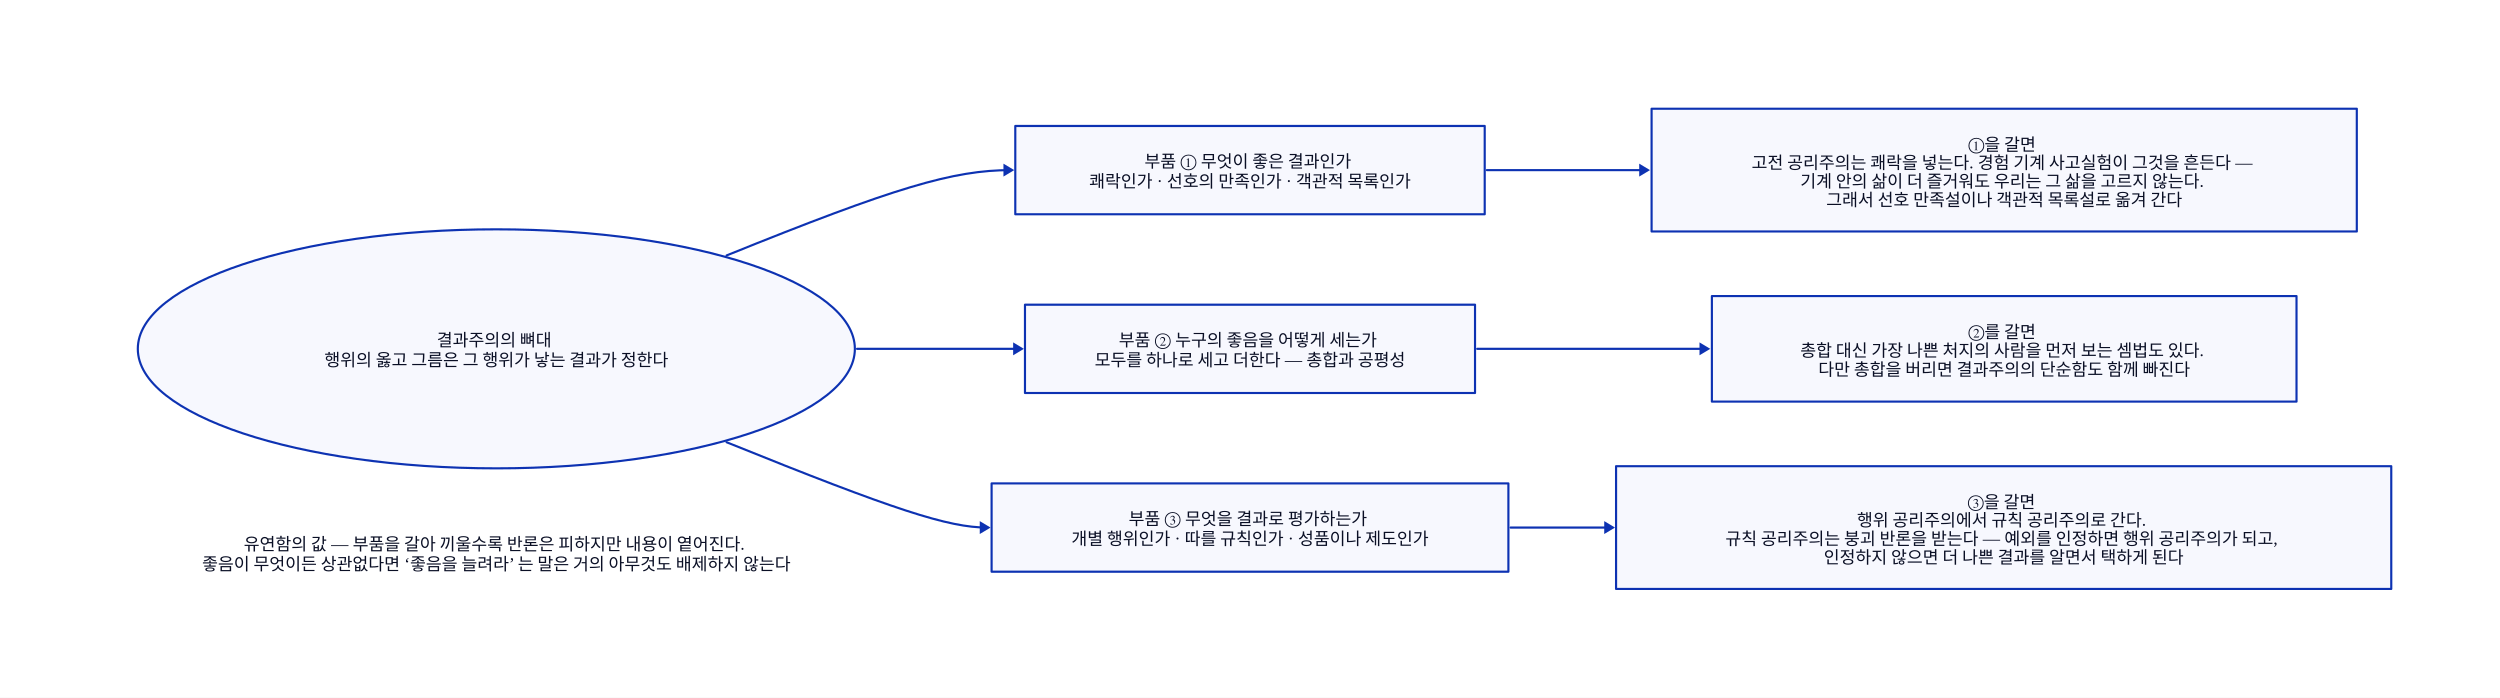
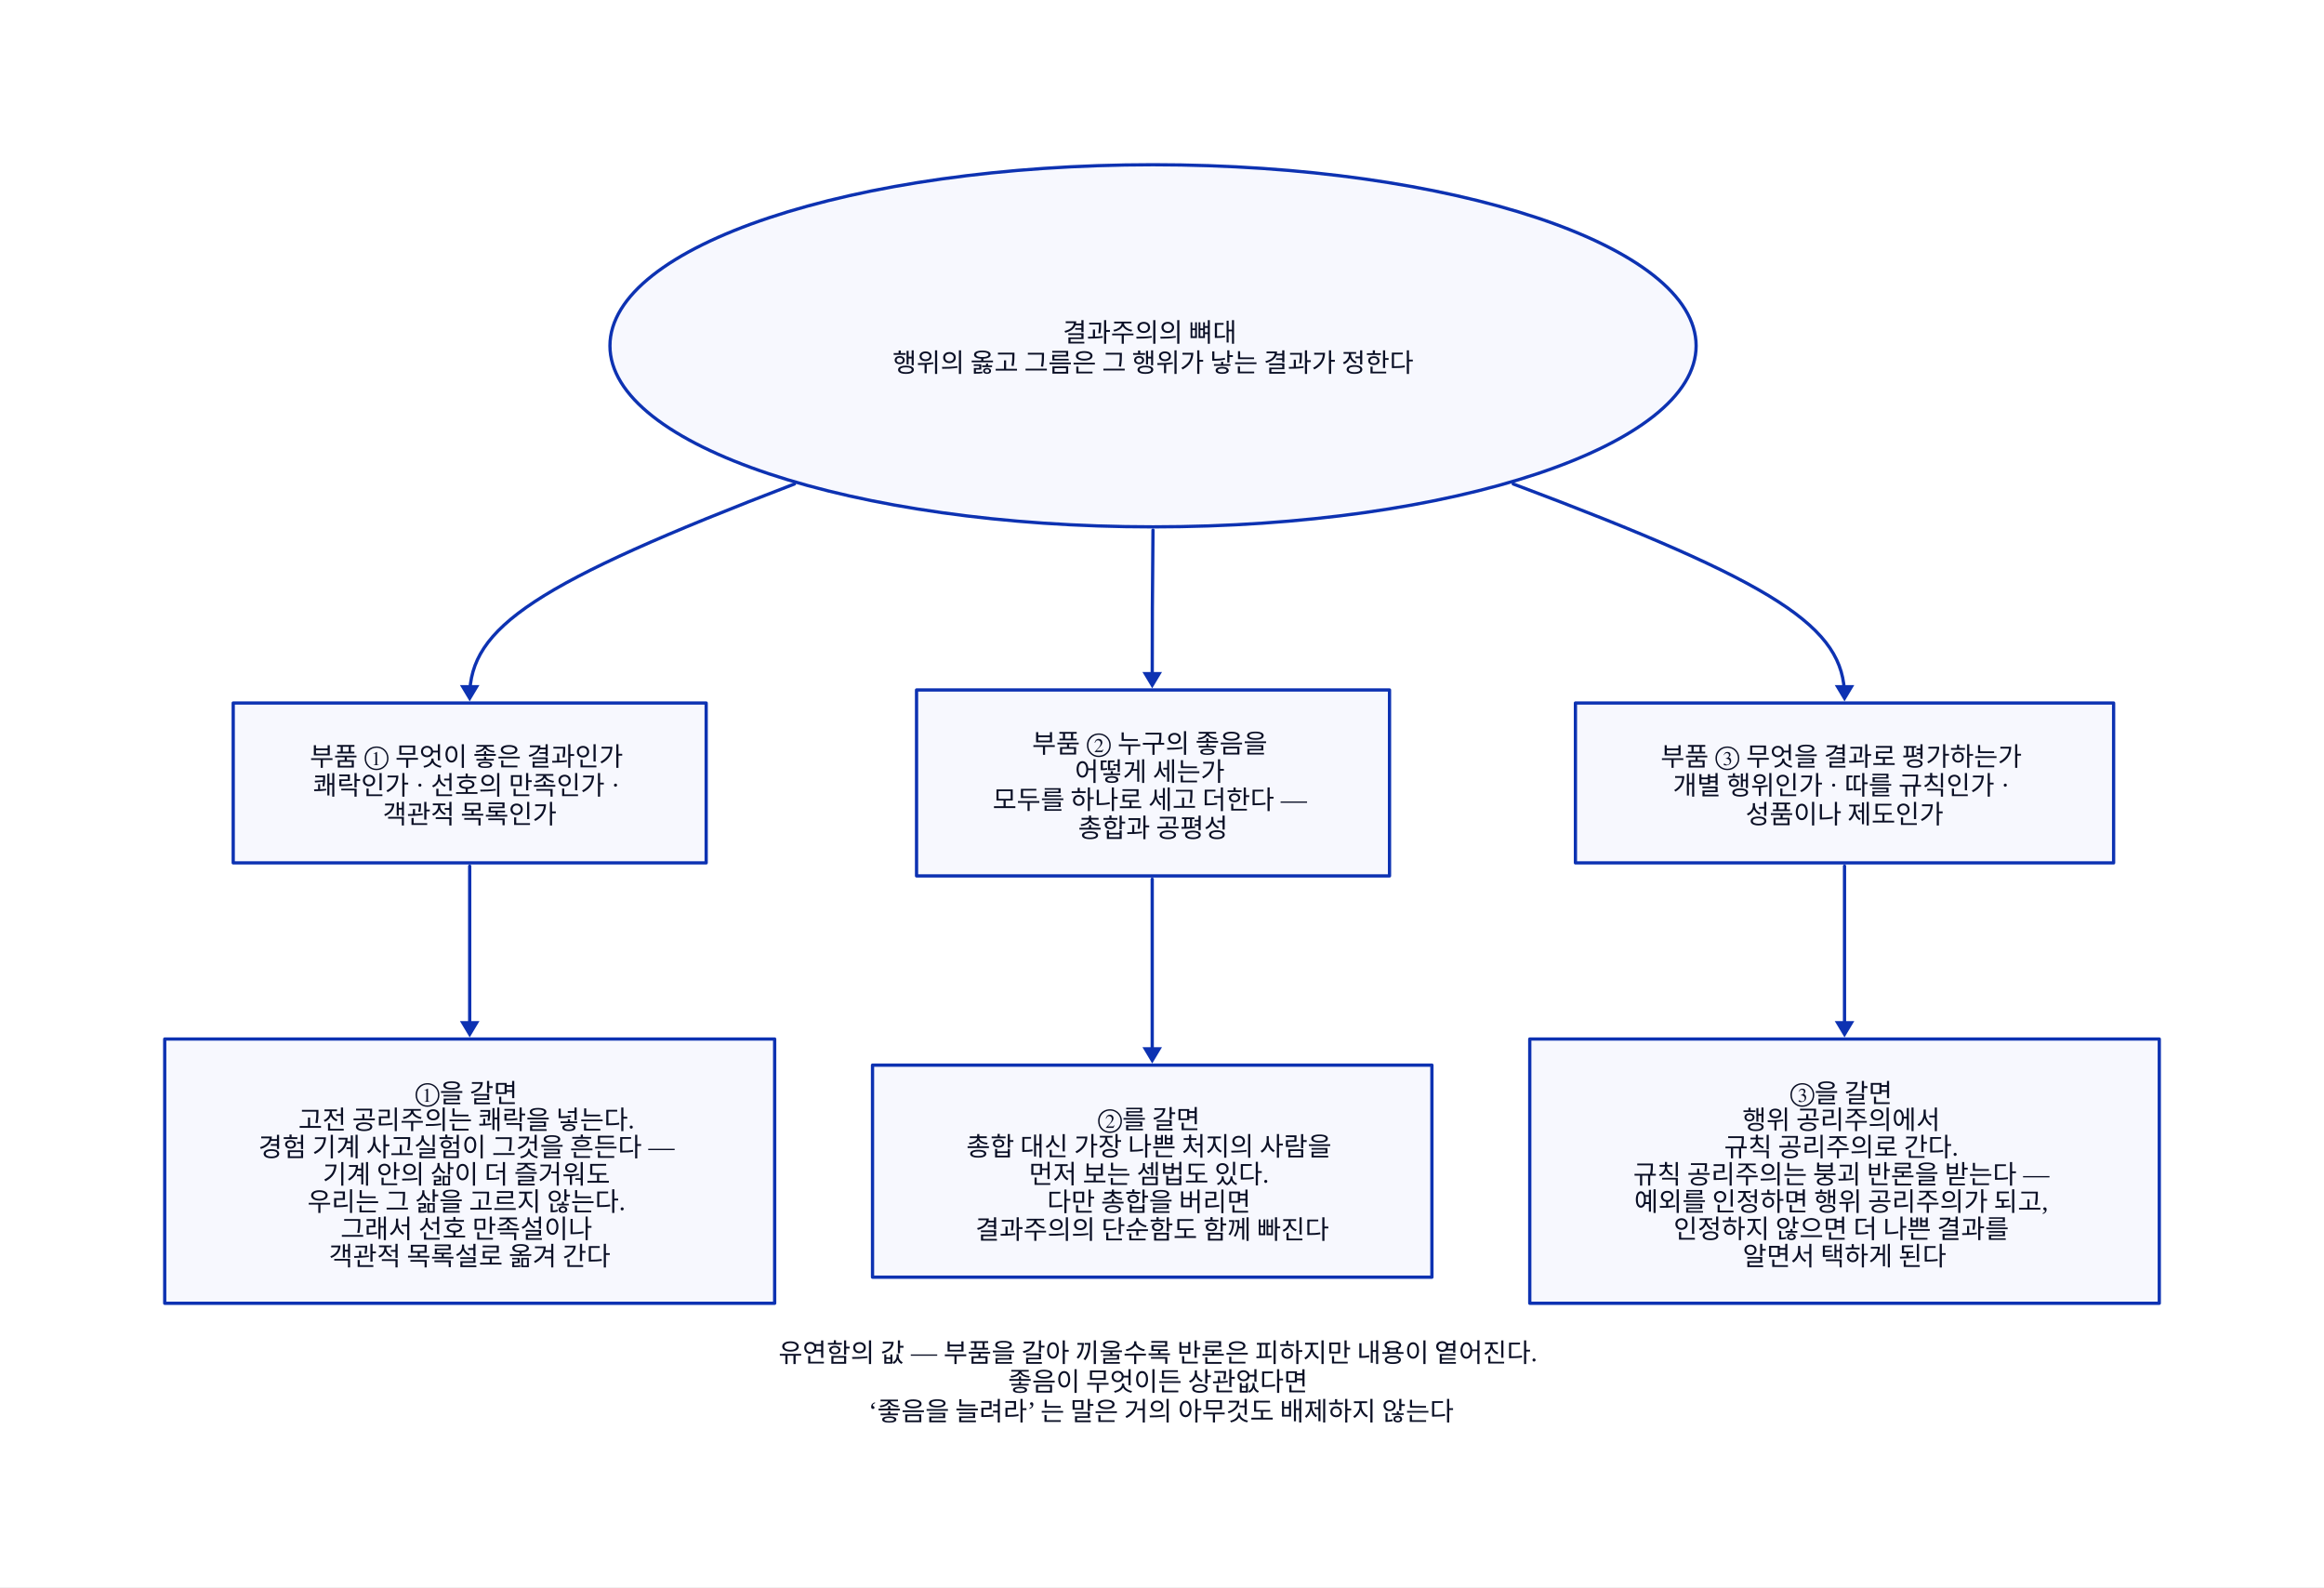
- <svg xmlns="http://www.w3.org/2000/svg" width="2322" height="648" class="d2-4003833623 d2-svg" viewBox="-101 -101 2322 648">
-   <rect width="2322" height="648" x="-101" y="-101" rx="0" style="fill:#fff" />
-   <style>.connection,.shape{stroke-linejoin:round}.shape{shape-rendering:geometricPrecision}.connection{stroke-linecap:round}.d2-4003833623 .fill-N1{fill:#0a0f25}.d2-4003833623 .fill-B6{fill:#f7f8fe}.d2-4003833623 .stroke-B1{stroke:#0d32b2}.s0{stroke-width:2}.s1{text-anchor:middle;font-size:16px}</style>
+ <svg xmlns="http://www.w3.org/2000/svg" width="1425" height="973" class="d2-3558564799 d2-svg" viewBox="-101 -101 1425 973">
+   <rect width="1425" height="973" x="-101" y="-101" rx="0" style="fill:#fff" />
+   <style>.connection,.shape{stroke-linejoin:round}.shape{shape-rendering:geometricPrecision}.connection{stroke-linecap:round}.d2-3558564799 .fill-N1{fill:#0a0f25}.d2-3558564799 .fill-B6{fill:#f7f8fe}.d2-3558564799 .stroke-B1{stroke:#0d32b2}.s0{stroke-width:2}.s1{text-anchor:middle;font-size:16px}</style>
  <g>
    <g class="shape">
-       <ellipse cx="360" cy="223" class="shape stroke-B1 fill-B6 s0" rx="333" ry="111" />
+       <ellipse cx="606" cy="111" class="shape stroke-B1 fill-B6 s0" rx="333" ry="111" />
    </g>
-     <text x="360" y="220.5" class="text-bold fill-N1 s1">
-       <tspan x="360" dy="0">결과주의의 뼈대</tspan>
-       <tspan x="360" dy="18.5">행위의 옳고 그름은 그 행위가 낳는 결과가 정한다</tspan>
+     <text x="606" y="108.5" class="text-bold fill-N1 s1">
+       <tspan x="606" dy="0">결과주의의 뼈대</tspan>
+       <tspan x="606" dy="18.5">행위의 옳고 그름은 그 행위가 낳는 결과가 정한다</tspan>
    </text>
  </g>
  <g>
    <g class="shape">
-       <path d="M842 16h436v82H842z" class="stroke-B1 fill-B6 s0" />
+       <path d="M42 330h290v98H42z" class="stroke-B1 fill-B6 s0" />
    </g>
-     <text x="1060" y="54.5" class="text-bold fill-N1 s1">
-       <tspan x="1060" dy="0">부품 ① 무엇이 좋은 결과인가</tspan>
-       <tspan x="1060" dy="18.5">쾌락인가 · 선호의 만족인가 · 객관적 목록인가</tspan>
+     <text x="187" y="368.5" class="text-bold fill-N1 s1">
+       <tspan x="187" dy="0">부품 ① 무엇이 좋은 결과인가</tspan>
+       <tspan x="187" dy="17.667">쾌락인가 · 선호의 만족인가 ·</tspan>
+       <tspan x="187" dy="17.667">객관적 목록인가</tspan>
    </text>
  </g>
  <g>
    <g class="shape">
-       <path d="M851 182h418v82H851z" class="stroke-B1 fill-B6 s0" />
+       <path d="M461 322h290v114H461z" class="stroke-B1 fill-B6 s0" />
    </g>
-     <text x="1060" y="220.5" class="text-bold fill-N1 s1">
-       <tspan x="1060" dy="0">부품 ② 누구의 좋음을 어떻게 세는가</tspan>
-       <tspan x="1060" dy="18.5">모두를 하나로 세고 더한다 — 총합과 공평성</tspan>
+     <text x="606" y="360.5" class="text-bold fill-N1 s1">
+       <tspan x="606" dy="0">부품 ② 누구의 좋음을</tspan>
+       <tspan x="606" dy="17.25">어떻게 세는가</tspan>
+       <tspan x="606" dy="17.25">모두를 하나로 세고 더한다 —</tspan>
+       <tspan x="606" dy="17.25">총합과 공평성</tspan>
    </text>
  </g>
  <g>
    <g class="shape">
-       <path d="M820 348h480v82H820z" class="stroke-B1 fill-B6 s0" />
+       <path d="M865 330h330v98H865z" class="stroke-B1 fill-B6 s0" />
    </g>
-     <text x="1060" y="386.5" class="text-bold fill-N1 s1">
-       <tspan x="1060" dy="0">부품 ③ 무엇을 결과로 평가하는가</tspan>
-       <tspan x="1060" dy="18.5">개별 행위인가 · 따를 규칙인가 · 성품이나 제도인가</tspan>
+     <text x="1030" y="368.5" class="text-bold fill-N1 s1">
+       <tspan x="1030" dy="0">부품 ③ 무엇을 결과로 평가하는가</tspan>
+       <tspan x="1030" dy="17.667">개별 행위인가 · 따를 규칙인가 ·</tspan>
+       <tspan x="1030" dy="17.667">성품이나 제도인가</tspan>
    </text>
  </g>
  <g>
    <g class="shape">
-       <path d="M1433 0h655v114h-655z" class="stroke-B1 fill-B6 s0" />
+       <path d="M0 536h374v162H0z" class="stroke-B1 fill-B6 s0" />
    </g>
-     <text x="1760.5" y="38.5" class="text-bold fill-N1 s1">
-       <tspan x="1760.5" dy="0">①을 갈면</tspan>
-       <tspan x="1760.5" dy="17.25">고전 공리주의는 쾌락을 넣는다. 경험 기계 사고실험이 그것을 흔든다 —</tspan>
-       <tspan x="1760.5" dy="17.25">기계 안의 삶이 더 즐거워도 우리는 그 삶을 고르지 않는다.</tspan>
-       <tspan x="1760.5" dy="17.25">그래서 선호 만족설이나 객관적 목록설로 옮겨 간다</tspan>
+     <text x="187" y="574.5" class="text-bold fill-N1 s1">
+       <tspan x="187" dy="0">①을 갈면</tspan>
+       <tspan x="187" dy="16.714">고전 공리주의는 쾌락을 넣는다.</tspan>
+       <tspan x="187" dy="16.714">경험 기계 사고실험이 그것을 흔든다 —</tspan>
+       <tspan x="187" dy="16.714">기계 안의 삶이 더 즐거워도</tspan>
+       <tspan x="187" dy="16.714">우리는 그 삶을 고르지 않는다.</tspan>
+       <tspan x="187" dy="16.714">그래서 선호 만족설이나</tspan>
+       <tspan x="187" dy="16.714">객관적 목록설로 옮겨 간다</tspan>
    </text>
  </g>
  <g>
    <g class="shape">
-       <path d="M1489 174h543v98h-543z" class="stroke-B1 fill-B6 s0" />
+       <path d="M434 552h343v130H434z" class="stroke-B1 fill-B6 s0" />
    </g>
-     <text x="1760.5" y="212.5" class="text-bold fill-N1 s1">
-       <tspan x="1760.5" dy="0">②를 갈면</tspan>
-       <tspan x="1760.5" dy="17.667">총합 대신 가장 나쁜 처지의 사람을 먼저 보는 셈법도 있다.</tspan>
-       <tspan x="1760.5" dy="17.667">다만 총합을 버리면 결과주의의 단순함도 함께 빠진다</tspan>
+     <text x="605.5" y="590.5" class="text-bold fill-N1 s1">
+       <tspan x="605.5" dy="0">②를 갈면</tspan>
+       <tspan x="605.5" dy="17">총합 대신 가장 나쁜 처지의 사람을</tspan>
+       <tspan x="605.5" dy="17">먼저 보는 셈법도 있다.</tspan>
+       <tspan x="605.5" dy="17">다만 총합을 버리면</tspan>
+       <tspan x="605.5" dy="17">결과주의의 단순함도 함께 빠진다</tspan>
    </text>
  </g>
  <g>
    <g class="shape">
-       <path d="M1400 332h720v114h-720z" class="stroke-B1 fill-B6 s0" />
+       <path d="M837 536h386v162H837z" class="stroke-B1 fill-B6 s0" />
    </g>
-     <text x="1760" y="370.5" class="text-bold fill-N1 s1">
-       <tspan x="1760" dy="0">③을 갈면</tspan>
-       <tspan x="1760" dy="17.25">행위 공리주의에서 규칙 공리주의로 간다.</tspan>
-       <tspan x="1760" dy="17.25">규칙 공리주의는 붕괴 반론을 받는다 — 예외를 인정하면 행위 공리주의가 되고,</tspan>
-       <tspan x="1760" dy="17.25">인정하지 않으면 더 나쁜 결과를 알면서 택하게 된다</tspan>
+     <text x="1030" y="574.5" class="text-bold fill-N1 s1">
+       <tspan x="1030" dy="0">③을 갈면</tspan>
+       <tspan x="1030" dy="16.714">행위 공리주의에서</tspan>
+       <tspan x="1030" dy="16.714">규칙 공리주의로 간다.</tspan>
+       <tspan x="1030" dy="16.714">규칙 공리주의는 붕괴 반론을 받는다 —</tspan>
+       <tspan x="1030" dy="16.714">예외를 인정하면 행위 공리주의가 되고,</tspan>
+       <tspan x="1030" dy="16.714">인정하지 않으면 더 나쁜 결과를</tspan>
+       <tspan x="1030" dy="16.714">알면서 택하게 된다</tspan>
    </text>
  </g>
-   <text x="360" y="410" class="fill-N1 s1">
-     <tspan x="360" dy="0">유연함의 값 — 부품을 갈아 끼울수록 반론은 피하지만 내용이 옅어진다.</tspan>
-     <tspan x="360" dy="18.5">좋음이 무엇이든 상관없다면 ‘좋음을 늘려라’ 는 말은 거의 아무것도 배제하지 않는다</tspan>
+   <text x="611" y="734" class="fill-N1 s1">
+     <tspan x="611" dy="0">유연함의 값 — 부품을 갈아 끼울수록 반론은 피하지만 내용이 옅어진다.</tspan>
+     <tspan x="611" dy="17.667">좋음이 무엇이든 상관없다면</tspan>
+     <tspan x="611" dy="17.667">‘좋음을 늘려라’ 는 말은 거의 아무것도 배제하지 않는다</tspan>
  </text>
-   <marker id="mk-d2-4003833623-3488378134" markerHeight="12" markerUnits="userSpaceOnUse" markerWidth="10" orient="auto" refX="7" refY="6" viewBox="0 0 10 12">
+   <marker id="mk-d2-3558564799-3488378134" markerHeight="12" markerUnits="userSpaceOnUse" markerWidth="10" orient="auto" refX="7" refY="6" viewBox="0 0 10 12">
    <path stroke-width="2" d="m0 0 10 6-10 6z" class="connection" style="fill:#0d32b2" />
  </marker>
-   <path fill="none" marker-end="url(#mk-d2-4003833623-3488378134)" d="M573.854 136.25C730.4 73 784.4 57 838 57" class="connection stroke-B1 s0" mask="url(#d2-4003833623)" />
-   <path fill="none" marker-end="url(#mk-d2-4003833623-3488378134)" d="M695 223h152" class="connection stroke-B1 s0" mask="url(#d2-4003833623)" />
-   <path fill="none" marker-end="url(#mk-d2-4003833623-3488378134)" d="M573.854 309.75C730.4 373 780 389 816 389" class="connection stroke-B1 s0" mask="url(#d2-4003833623)" />
-   <path fill="none" marker-end="url(#mk-d2-4003833623-3488378134)" d="M1280 57h148.5" class="connection stroke-B1 s0" mask="url(#d2-4003833623)" />
-   <path fill="none" marker-end="url(#mk-d2-4003833623-3488378134)" d="M1271 223h213.5" class="connection stroke-B1 s0" mask="url(#d2-4003833623)" />
-   <path fill="none" marker-end="url(#mk-d2-4003833623-3488378134)" d="M1302 389h94" class="connection stroke-B1 s0" mask="url(#d2-4003833623)" />
-   <mask id="d2-4003833623" width="2322" height="648" x="-101" y="-101" maskUnits="userSpaceOnUse">
-     <path fill="#fff" d="M-101-101h2322v648H-101z" />
+   <path fill="none" marker-end="url(#mk-d2-3558564799-3488378134)" d="M386.132 195.715C227.2 256.6 187 283.6 187 326" class="connection stroke-B1 s0" mask="url(#d2-3558564799)" />
+   <path fill="none" marker-end="url(#mk-d2-3558564799-3488378134)" d="M605.98 224c-.38 38-.48 58-.48 94" class="connection stroke-B1 s0" mask="url(#d2-3558564799)" />
+   <path fill="none" marker-end="url(#mk-d2-3558564799-3488378134)" d="M826.872 195.703C989 256.6 1030 283.6 1030 326" class="connection stroke-B1 s0" mask="url(#d2-3558564799)" />
+   <path fill="none" marker-end="url(#mk-d2-3558564799-3488378134)" d="M187 430v102" class="connection stroke-B1 s0" mask="url(#d2-3558564799)" />
+   <path fill="none" marker-end="url(#mk-d2-3558564799-3488378134)" d="M605.5 438v110" class="connection stroke-B1 s0" mask="url(#d2-3558564799)" />
+   <path fill="none" marker-end="url(#mk-d2-3558564799-3488378134)" d="M1030 430v102" class="connection stroke-B1 s0" mask="url(#d2-3558564799)" />
+   <mask id="d2-3558564799" width="1425" height="973" x="-101" y="-101" maskUnits="userSpaceOnUse">
+     <path fill="#fff" d="M-101-101h1425v973H-101z" />
  </mask>
</svg>
